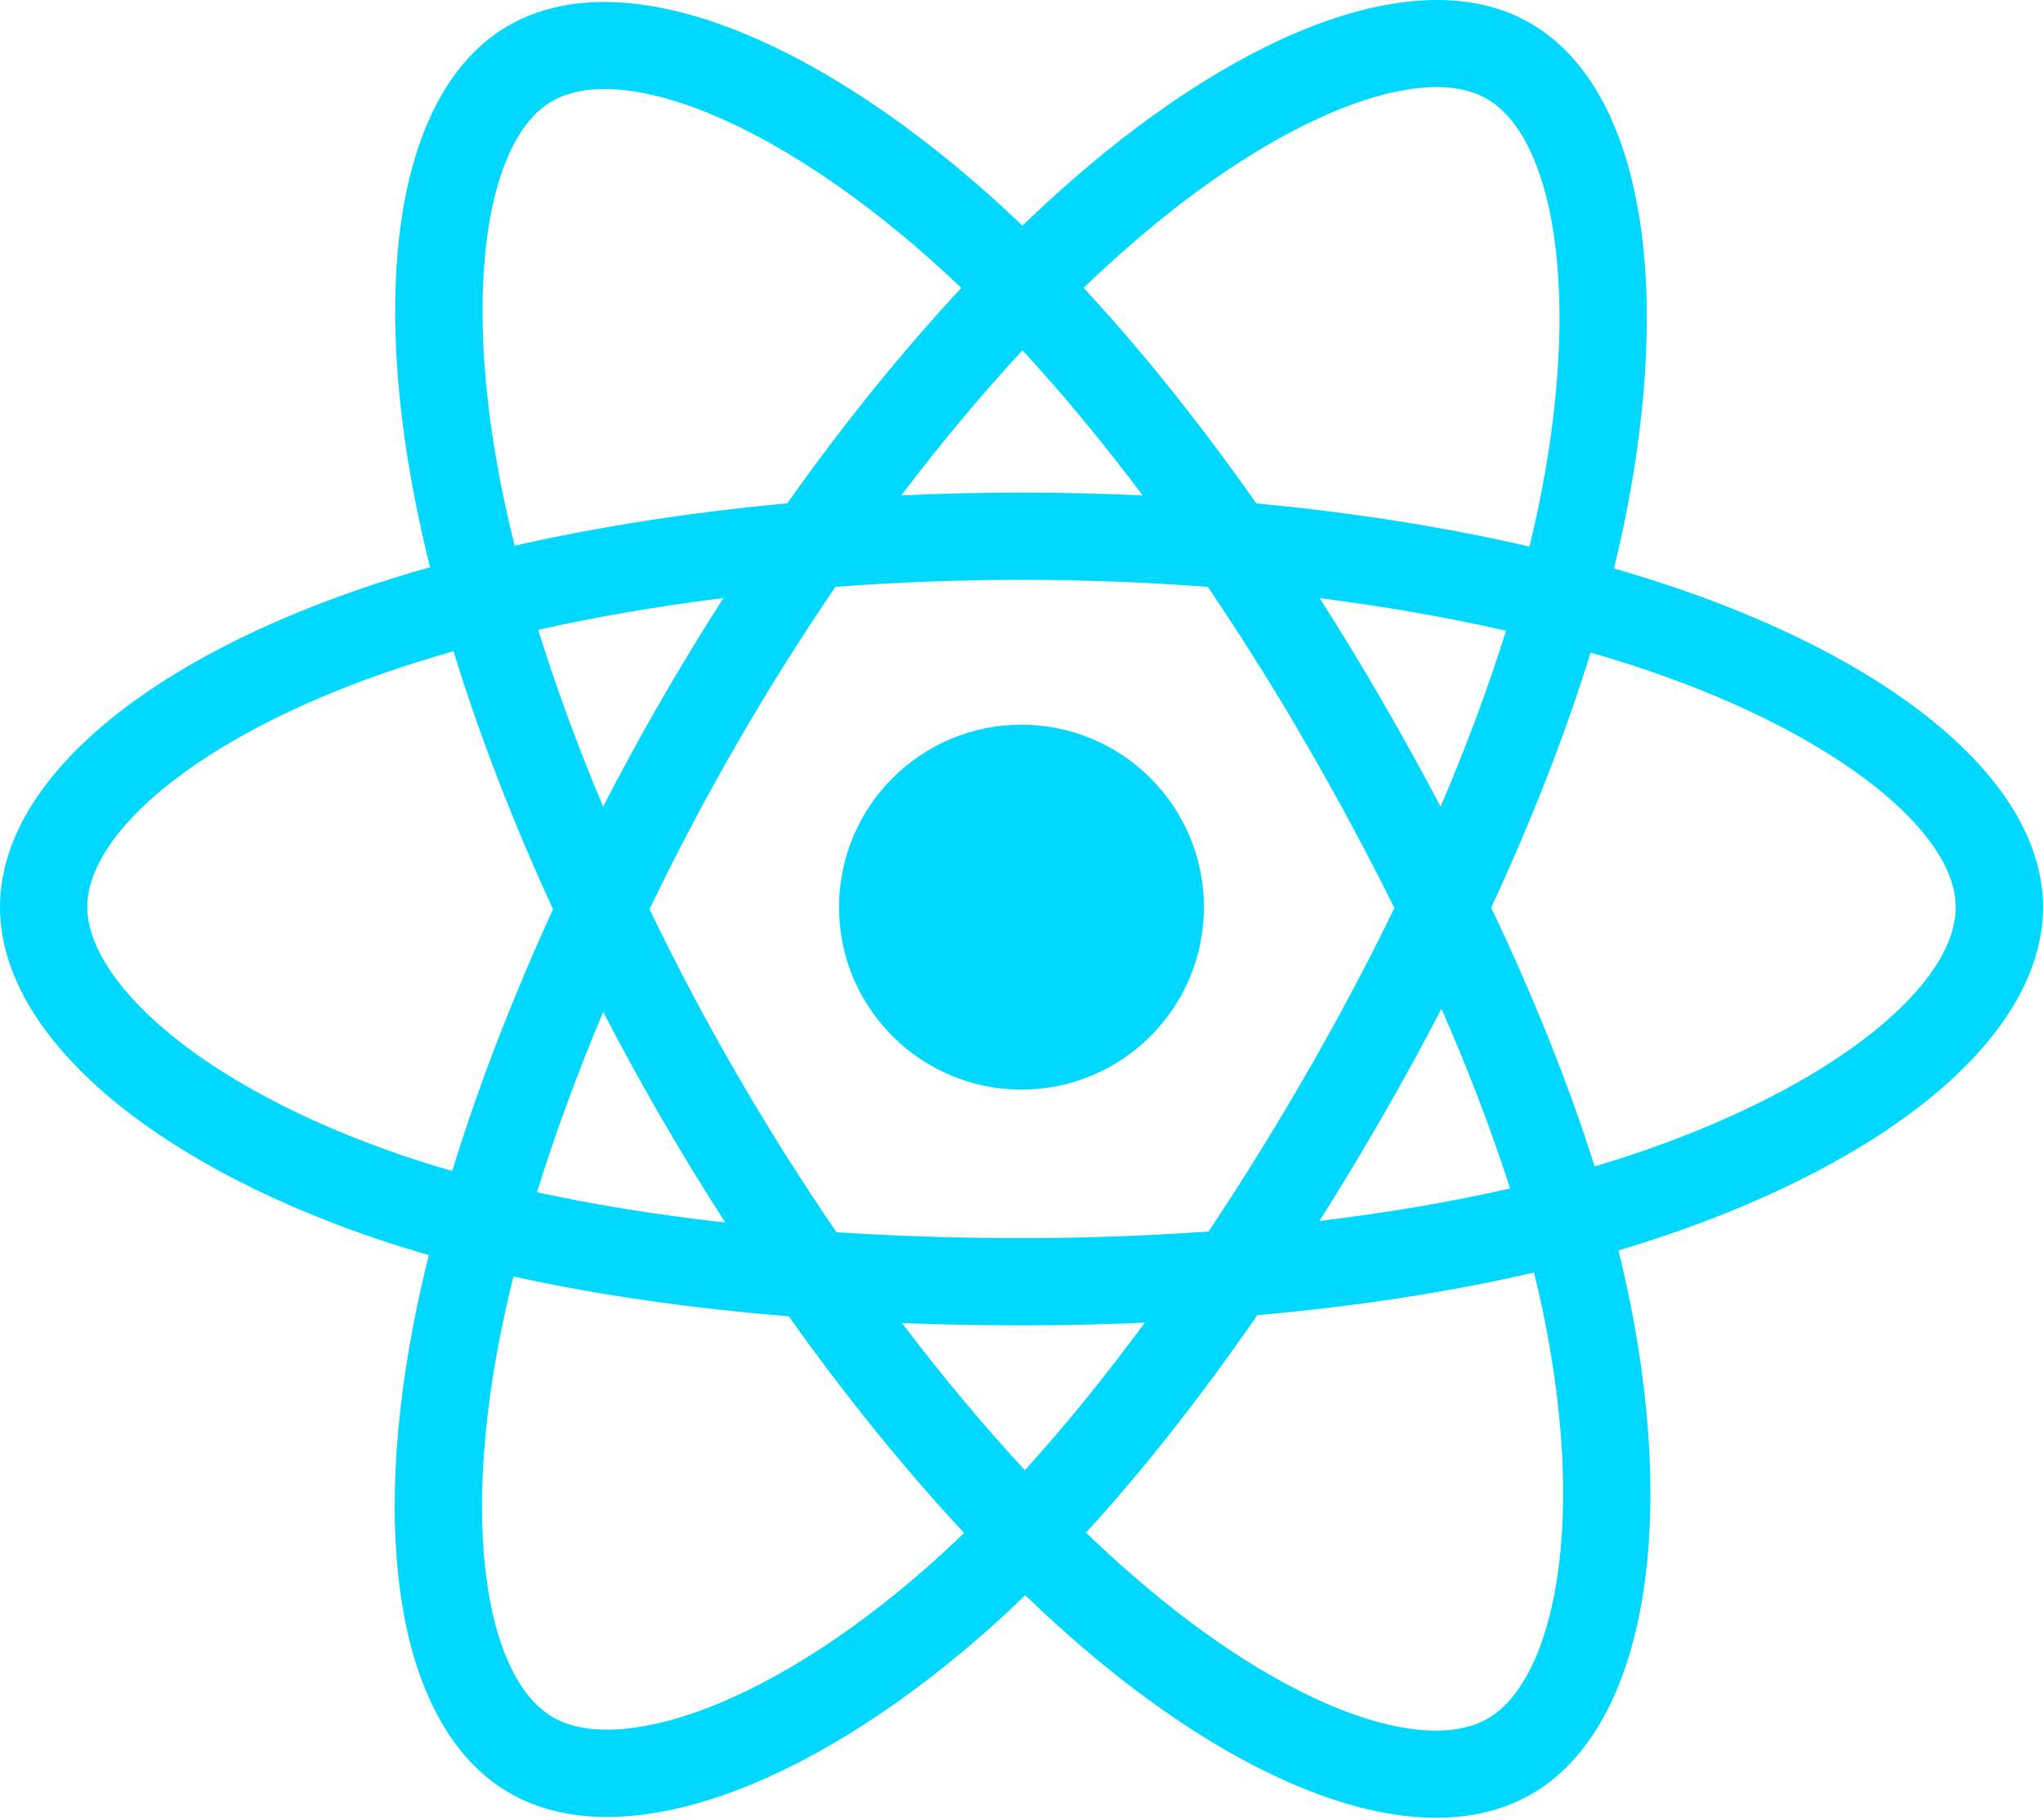
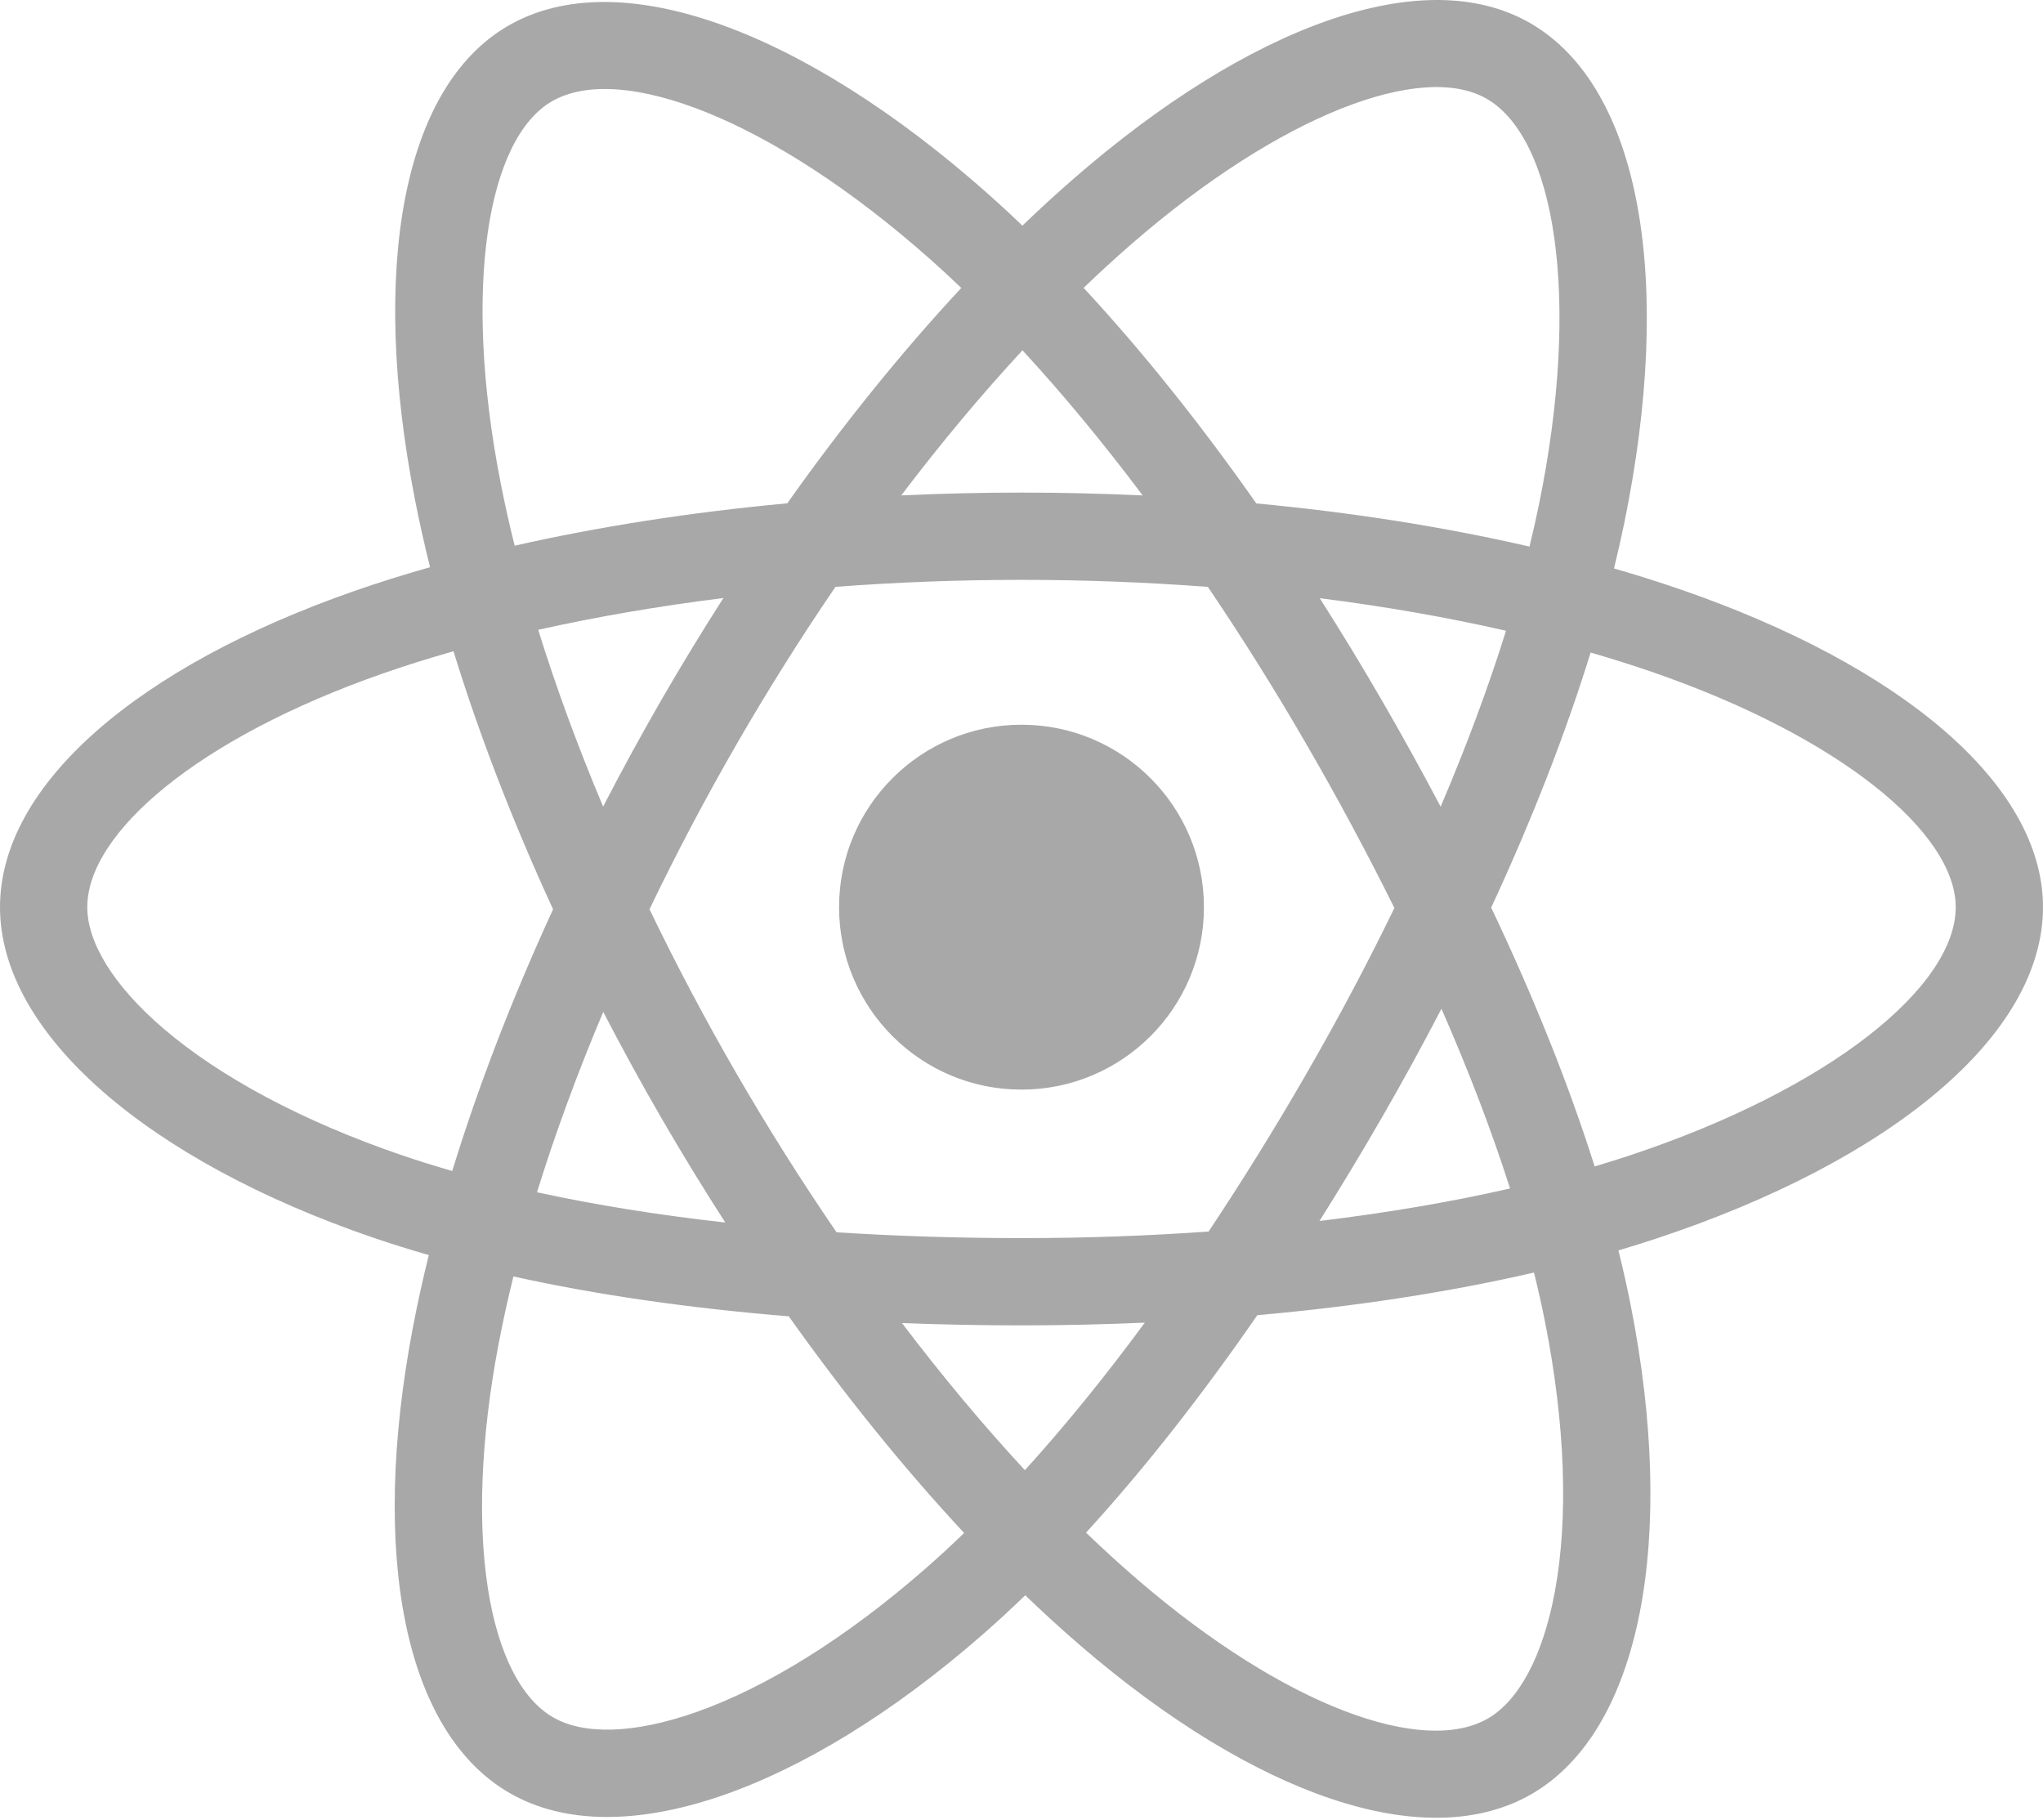
<svg xmlns="http://www.w3.org/2000/svg" aria-hidden="true" role="img" class="iconify iconify--logos" width="35.93" height="32" preserveAspectRatio="xMidYMid meet" viewBox="0 0 256 228">
-   <path fill="#00D8FF" d="M210.483 73.824a171.49 171.49 0 0 0-8.24-2.597c.465-1.9.893-3.777 1.273-5.621c6.238-30.281 2.16-54.676-11.769-62.708c-13.355-7.7-35.196.329-57.254 19.526a171.23 171.23 0 0 0-6.375 5.848a155.866 155.866 0 0 0-4.241-3.917C100.759 3.829 77.587-4.822 63.673 3.233C50.33 10.957 46.379 33.89 51.995 62.588a170.974 170.974 0 0 0 1.892 8.48c-3.28.932-6.445 1.924-9.474 2.98C17.309 83.498 0 98.307 0 113.668c0 15.865 18.582 31.778 46.812 41.427a145.52 145.52 0 0 0 6.921 2.165a167.467 167.467 0 0 0-2.01 9.138c-5.354 28.2-1.173 50.591 12.134 58.266c13.744 7.926 36.812-.22 59.273-19.855a145.567 145.567 0 0 0 5.342-4.923a168.064 168.064 0 0 0 6.92 6.314c21.758 18.722 43.246 26.282 56.54 18.586c13.731-7.949 18.194-32.003 12.4-61.268a145.016 145.016 0 0 0-1.535-6.842c1.62-.48 3.21-.974 4.76-1.488c29.348-9.723 48.443-25.443 48.443-41.52c0-15.417-17.868-30.326-45.517-39.844Zm-6.365 70.984c-1.4.463-2.836.91-4.3 1.345c-3.24-10.257-7.612-21.163-12.963-32.432c5.106-11 9.31-21.767 12.459-31.957c2.619.758 5.16 1.557 7.61 2.4c23.69 8.156 38.14 20.213 38.14 29.504c0 9.896-15.606 22.743-40.946 31.14Zm-10.514 20.834c2.562 12.94 2.927 24.64 1.23 33.787c-1.524 8.219-4.59 13.698-8.382 15.893c-8.067 4.67-25.32-1.4-43.927-17.412a156.726 156.726 0 0 1-6.437-5.87c7.214-7.889 14.423-17.06 21.459-27.246c12.376-1.098 24.068-2.894 34.671-5.345a134.17 134.17 0 0 1 1.386 6.193ZM87.276 214.515c-7.882 2.783-14.16 2.863-17.955.675c-8.075-4.657-11.432-22.636-6.853-46.752a156.923 156.923 0 0 1 1.869-8.499c10.486 2.32 22.093 3.988 34.498 4.994c7.084 9.967 14.501 19.128 21.976 27.15a134.668 134.668 0 0 1-4.877 4.492c-9.933 8.682-19.886 14.842-28.658 17.94ZM50.35 144.747c-12.483-4.267-22.792-9.812-29.858-15.863c-6.35-5.437-9.555-10.836-9.555-15.216c0-9.322 13.897-21.212 37.076-29.293c2.813-.98 5.757-1.905 8.812-2.773c3.204 10.42 7.406 21.315 12.477 32.332c-5.137 11.18-9.399 22.249-12.634 32.792a134.718 134.718 0 0 1-6.318-1.979Zm12.378-84.26c-4.811-24.587-1.616-43.134 6.425-47.789c8.564-4.958 27.502 2.111 47.463 19.835a144.318 144.318 0 0 1 3.841 3.545c-7.438 7.987-14.787 17.08-21.808 26.988c-12.04 1.116-23.565 2.908-34.161 5.309a160.342 160.342 0 0 1-1.76-7.887Zm110.427 27.268a347.8 347.8 0 0 0-7.785-12.803c8.168 1.033 15.994 2.404 23.343 4.08c-2.206 7.072-4.956 14.465-8.193 22.045a381.151 381.151 0 0 0-7.365-13.322Zm-45.032-43.861c5.044 5.465 10.096 11.566 15.065 18.186a322.04 322.04 0 0 0-30.257-.006c4.974-6.559 10.069-12.652 15.192-18.18ZM82.802 87.83a323.167 323.167 0 0 0-7.227 13.238c-3.184-7.553-5.909-14.98-8.134-22.152c7.304-1.634 15.093-2.97 23.209-3.984a321.524 321.524 0 0 0-7.848 12.897Zm8.081 65.352c-8.385-.936-16.291-2.203-23.593-3.793c2.26-7.3 5.045-14.885 8.298-22.6a321.187 321.187 0 0 0 7.257 13.246c2.594 4.48 5.28 8.868 8.038 13.147Zm37.542 31.03c-5.184-5.592-10.354-11.779-15.403-18.433c4.902.192 9.899.29 14.978.29c5.218 0 10.376-.117 15.453-.343c-4.985 6.774-10.018 12.97-15.028 18.486Zm52.198-57.817c3.422 7.8 6.306 15.345 8.596 22.52c-7.422 1.694-15.436 3.058-23.88 4.071a382.417 382.417 0 0 0 7.859-13.026a347.403 347.403 0 0 0 7.425-13.565Zm-16.898 8.101a358.557 358.557 0 0 1-12.281 19.815a329.4 329.4 0 0 1-23.444.823c-7.967 0-15.716-.248-23.178-.732a310.202 310.202 0 0 1-12.513-19.846h.001a307.41 307.41 0 0 1-10.923-20.627a310.278 310.278 0 0 1 10.89-20.637l-.001.001a307.318 307.318 0 0 1 12.413-19.761c7.613-.576 15.42-.876 23.31-.876H128c7.926 0 15.743.303 23.354.883a329.357 329.357 0 0 1 12.335 19.695a358.489 358.489 0 0 1 11.036 20.54a329.472 329.472 0 0 1-11 20.722Zm22.56-122.124c8.572 4.944 11.906 24.881 6.52 51.026c-.344 1.668-.73 3.367-1.15 5.09c-10.622-2.452-22.155-4.275-34.23-5.408c-7.034-10.017-14.323-19.124-21.64-27.008a160.789 160.789 0 0 1 5.888-5.4c18.9-16.447 36.564-22.941 44.612-18.3ZM128 90.808c12.625 0 22.86 10.235 22.86 22.86s-10.235 22.86-22.86 22.86s-22.86-10.235-22.86-22.86s10.235-22.86 22.86-22.86Z" />
+   <path fill="#a8a8a8" d="M210.483 73.824a171.49 171.49 0 0 0-8.24-2.597c.465-1.9.893-3.777 1.273-5.621c6.238-30.281 2.16-54.676-11.769-62.708c-13.355-7.7-35.196.329-57.254 19.526a171.23 171.23 0 0 0-6.375 5.848a155.866 155.866 0 0 0-4.241-3.917C100.759 3.829 77.587-4.822 63.673 3.233C50.33 10.957 46.379 33.89 51.995 62.588a170.974 170.974 0 0 0 1.892 8.48c-3.28.932-6.445 1.924-9.474 2.98C17.309 83.498 0 98.307 0 113.668c0 15.865 18.582 31.778 46.812 41.427a145.52 145.52 0 0 0 6.921 2.165a167.467 167.467 0 0 0-2.01 9.138c-5.354 28.2-1.173 50.591 12.134 58.266c13.744 7.926 36.812-.22 59.273-19.855a145.567 145.567 0 0 0 5.342-4.923a168.064 168.064 0 0 0 6.92 6.314c21.758 18.722 43.246 26.282 56.54 18.586c13.731-7.949 18.194-32.003 12.4-61.268a145.016 145.016 0 0 0-1.535-6.842c1.62-.48 3.21-.974 4.76-1.488c29.348-9.723 48.443-25.443 48.443-41.52c0-15.417-17.868-30.326-45.517-39.844Zm-6.365 70.984c-1.4.463-2.836.91-4.3 1.345c-3.24-10.257-7.612-21.163-12.963-32.432c5.106-11 9.31-21.767 12.459-31.957c2.619.758 5.16 1.557 7.61 2.4c23.69 8.156 38.14 20.213 38.14 29.504c0 9.896-15.606 22.743-40.946 31.14Zm-10.514 20.834c2.562 12.94 2.927 24.64 1.23 33.787c-1.524 8.219-4.59 13.698-8.382 15.893c-8.067 4.67-25.32-1.4-43.927-17.412a156.726 156.726 0 0 1-6.437-5.87c7.214-7.889 14.423-17.06 21.459-27.246c12.376-1.098 24.068-2.894 34.671-5.345a134.17 134.17 0 0 1 1.386 6.193ZM87.276 214.515c-7.882 2.783-14.16 2.863-17.955.675c-8.075-4.657-11.432-22.636-6.853-46.752a156.923 156.923 0 0 1 1.869-8.499c10.486 2.32 22.093 3.988 34.498 4.994c7.084 9.967 14.501 19.128 21.976 27.15a134.668 134.668 0 0 1-4.877 4.492c-9.933 8.682-19.886 14.842-28.658 17.94ZM50.35 144.747c-12.483-4.267-22.792-9.812-29.858-15.863c-6.35-5.437-9.555-10.836-9.555-15.216c0-9.322 13.897-21.212 37.076-29.293c2.813-.98 5.757-1.905 8.812-2.773c3.204 10.42 7.406 21.315 12.477 32.332c-5.137 11.18-9.399 22.249-12.634 32.792a134.718 134.718 0 0 1-6.318-1.979Zm12.378-84.26c-4.811-24.587-1.616-43.134 6.425-47.789c8.564-4.958 27.502 2.111 47.463 19.835a144.318 144.318 0 0 1 3.841 3.545c-7.438 7.987-14.787 17.08-21.808 26.988c-12.04 1.116-23.565 2.908-34.161 5.309a160.342 160.342 0 0 1-1.76-7.887Zm110.427 27.268a347.8 347.8 0 0 0-7.785-12.803c8.168 1.033 15.994 2.404 23.343 4.08c-2.206 7.072-4.956 14.465-8.193 22.045a381.151 381.151 0 0 0-7.365-13.322Zm-45.032-43.861c5.044 5.465 10.096 11.566 15.065 18.186a322.04 322.04 0 0 0-30.257-.006c4.974-6.559 10.069-12.652 15.192-18.18ZM82.802 87.83a323.167 323.167 0 0 0-7.227 13.238c-3.184-7.553-5.909-14.98-8.134-22.152c7.304-1.634 15.093-2.97 23.209-3.984a321.524 321.524 0 0 0-7.848 12.897Zm8.081 65.352c-8.385-.936-16.291-2.203-23.593-3.793c2.26-7.3 5.045-14.885 8.298-22.6a321.187 321.187 0 0 0 7.257 13.246c2.594 4.48 5.28 8.868 8.038 13.147Zm37.542 31.03c-5.184-5.592-10.354-11.779-15.403-18.433c4.902.192 9.899.29 14.978.29c5.218 0 10.376-.117 15.453-.343c-4.985 6.774-10.018 12.97-15.028 18.486Zm52.198-57.817c3.422 7.8 6.306 15.345 8.596 22.52c-7.422 1.694-15.436 3.058-23.88 4.071a382.417 382.417 0 0 0 7.859-13.026a347.403 347.403 0 0 0 7.425-13.565Zm-16.898 8.101a358.557 358.557 0 0 1-12.281 19.815a329.4 329.4 0 0 1-23.444.823c-7.967 0-15.716-.248-23.178-.732a310.202 310.202 0 0 1-12.513-19.846h.001a307.41 307.41 0 0 1-10.923-20.627a310.278 310.278 0 0 1 10.89-20.637l-.001.001a307.318 307.318 0 0 1 12.413-19.761c7.613-.576 15.42-.876 23.31-.876H128c7.926 0 15.743.303 23.354.883a329.357 329.357 0 0 1 12.335 19.695a358.489 358.489 0 0 1 11.036 20.54a329.472 329.472 0 0 1-11 20.722Zm22.56-122.124c8.572 4.944 11.906 24.881 6.52 51.026c-.344 1.668-.73 3.367-1.15 5.09c-10.622-2.452-22.155-4.275-34.23-5.408c-7.034-10.017-14.323-19.124-21.64-27.008a160.789 160.789 0 0 1 5.888-5.4c18.9-16.447 36.564-22.941 44.612-18.3ZM128 90.808c12.625 0 22.86 10.235 22.86 22.86s-10.235 22.86-22.86 22.86s-22.86-10.235-22.86-22.86s10.235-22.86 22.86-22.86Z" />
</svg>
